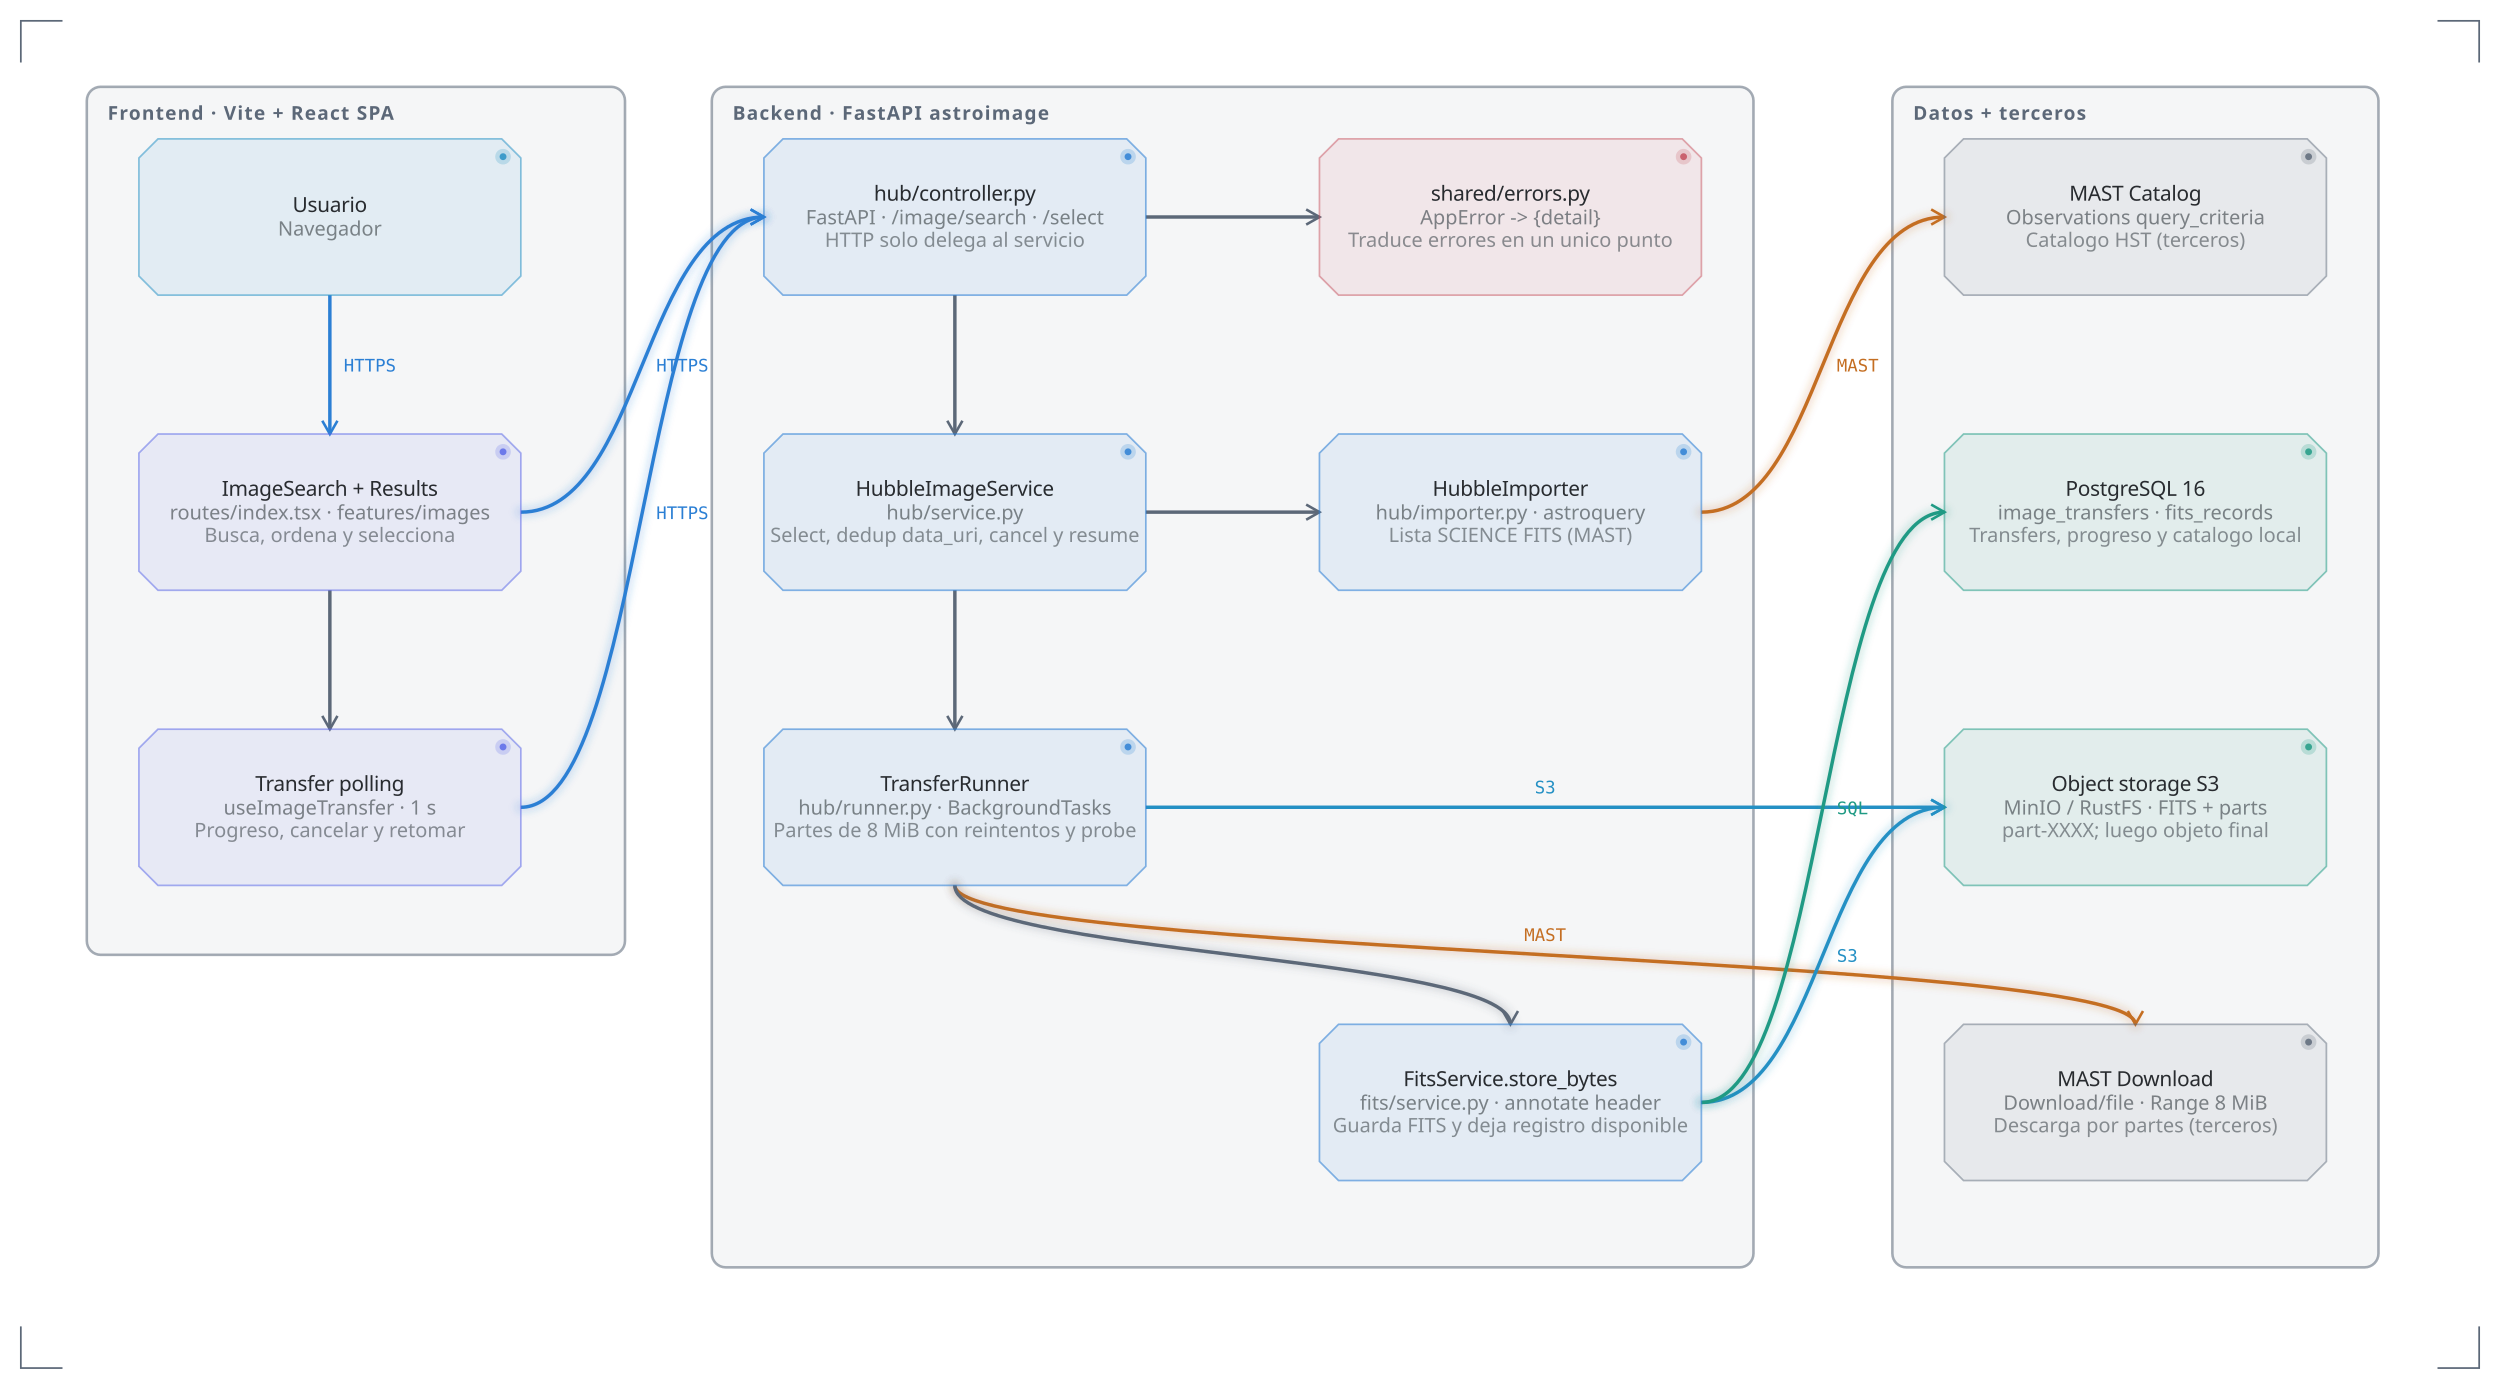
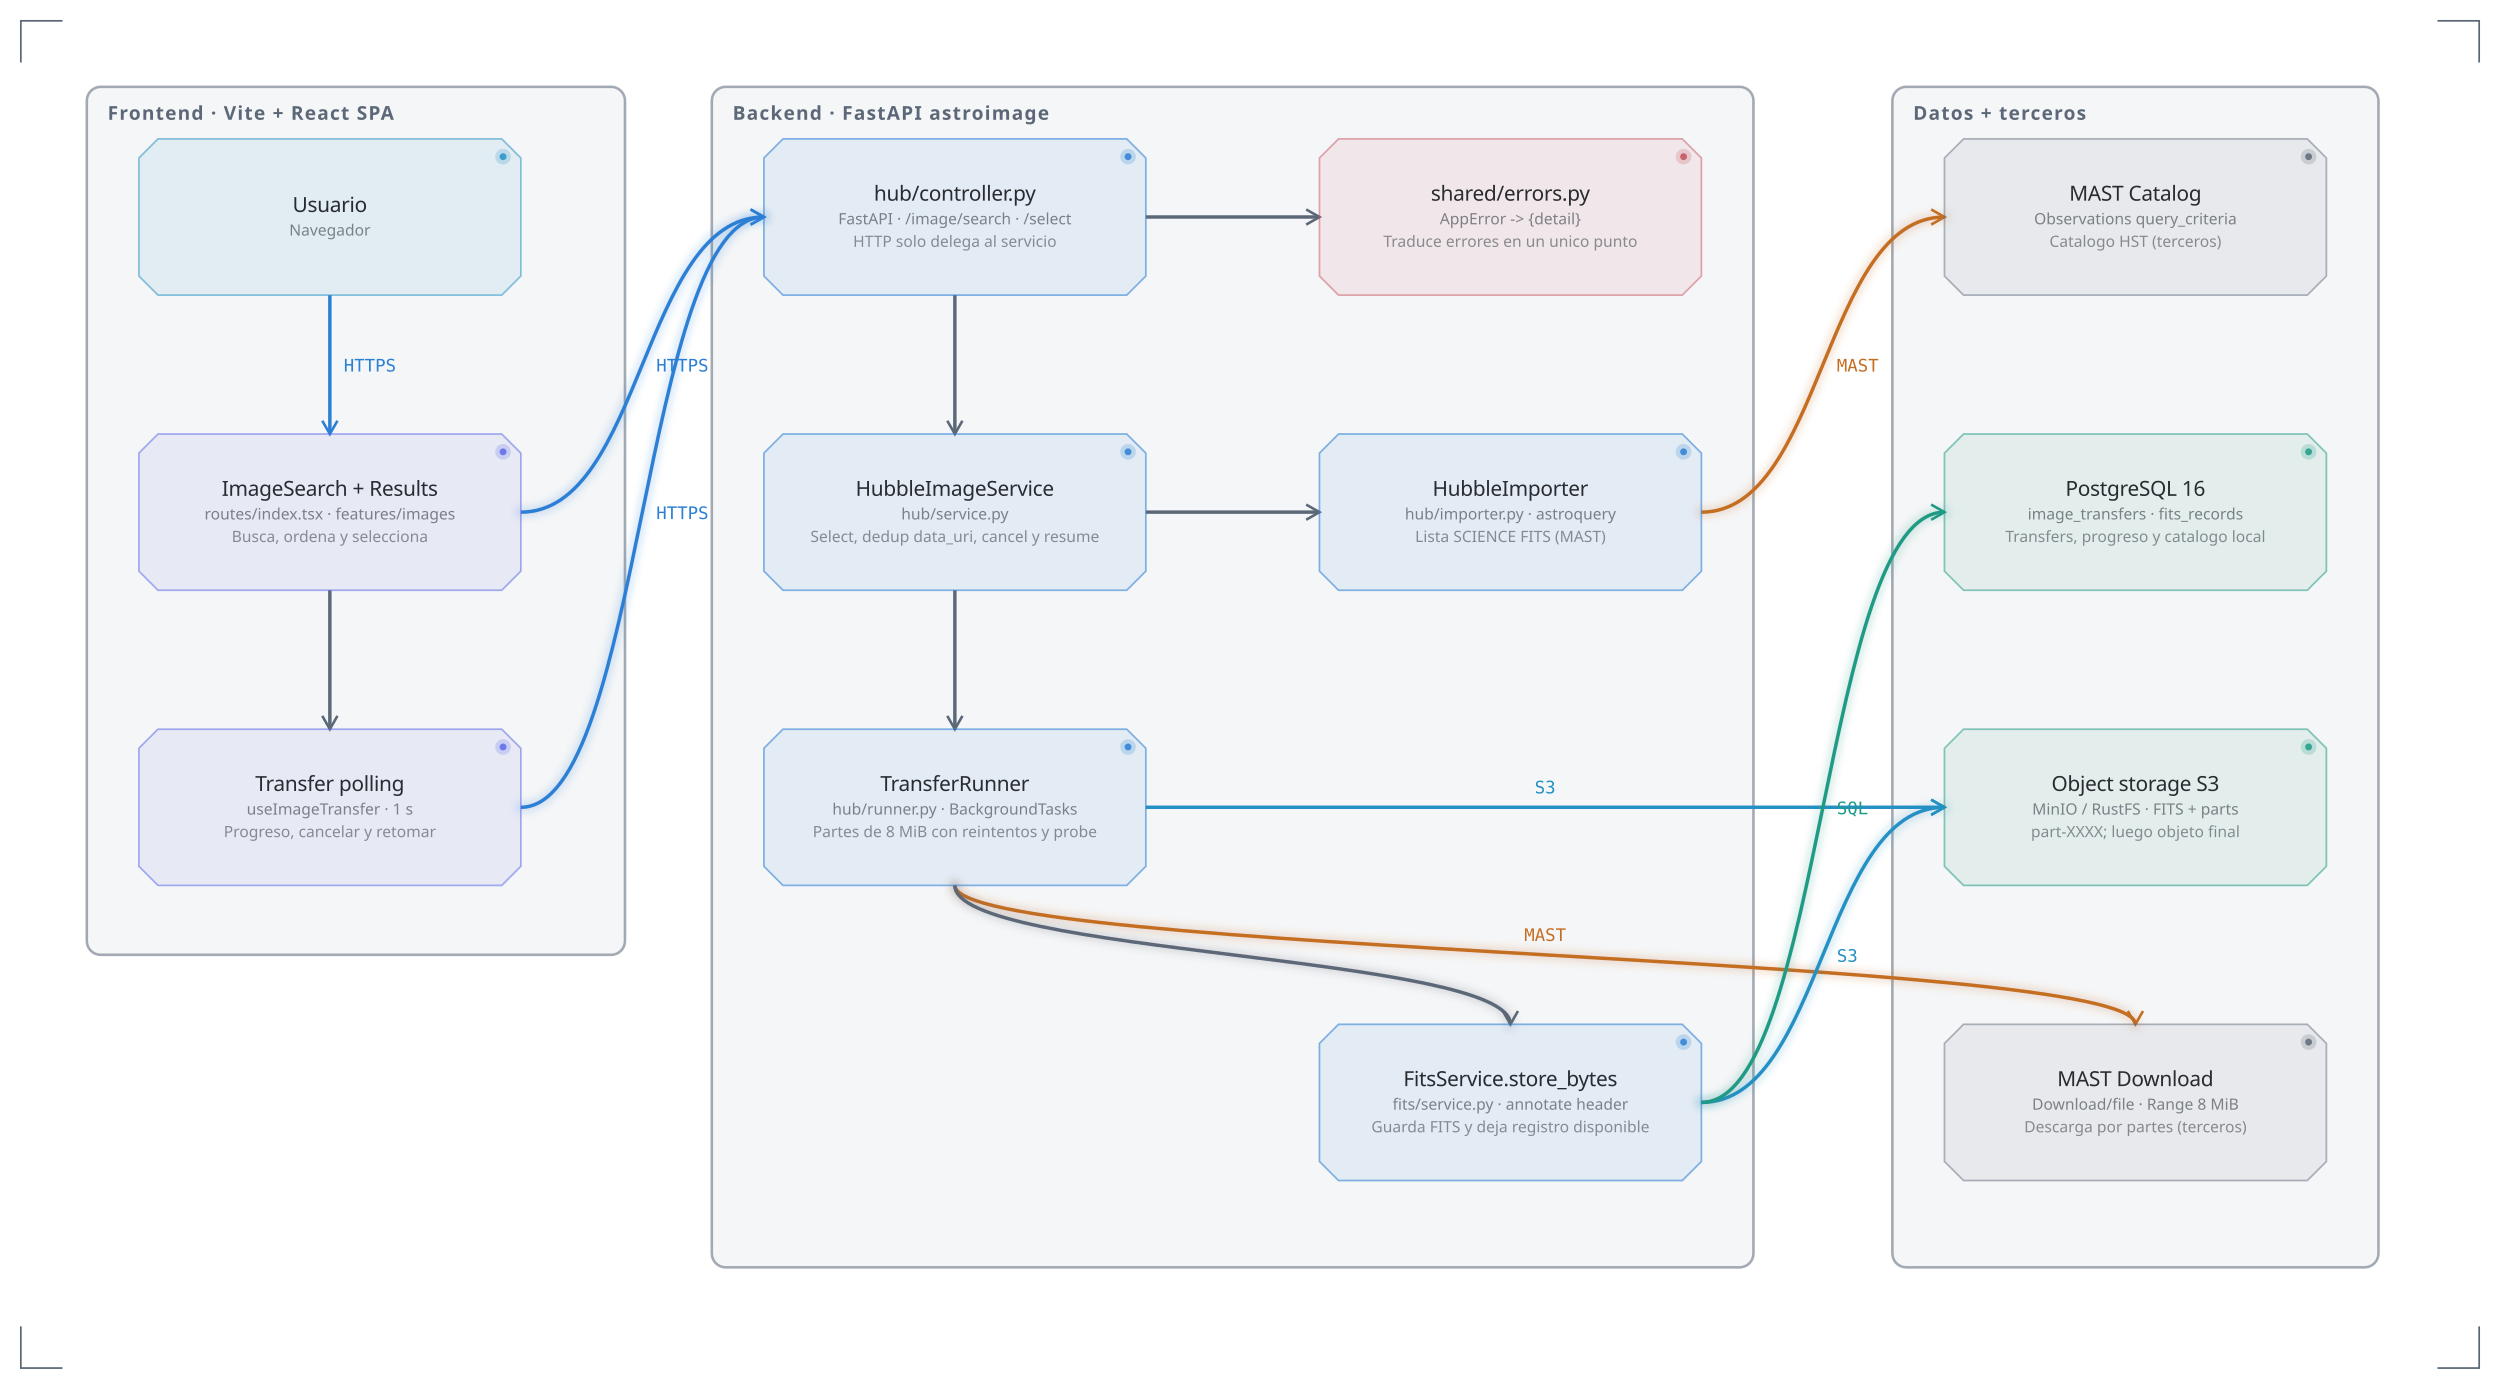
<svg xmlns="http://www.w3.org/2000/svg" width="1440" height="800" viewBox="-20 -20 1440 800">
  <defs>
    <filter id="arc-glow" x="-40%" y="-40%" width="180%" height="180%">
      <feGaussianBlur stdDeviation="2" />
    </filter>
  </defs>
  <rect x="-20" y="-20" width="1440" height="800" fill="transparent" />
  <rect x="30" y="30" width="310" height="500" rx="8" fill="#5c68780f" stroke="#5c6878" stroke-opacity="0.55" stroke-width="1.5" />
  <text x="42" y="49" fill="#5c6878" font-size="11" font-weight="600" letter-spacing="0.7" font-family="'Space Grotesk', system-ui, sans-serif">Frontend · Vite + React SPA</text>
  <rect x="390" y="30" width="600" height="680" rx="8" fill="#5c68780f" stroke="#5c6878" stroke-opacity="0.55" stroke-width="1.5" />
  <text x="402" y="49" fill="#5c6878" font-size="11" font-weight="600" letter-spacing="0.7" font-family="'Space Grotesk', system-ui, sans-serif">Backend · FastAPI astroimage</text>
  <rect x="1070" y="30" width="280" height="680" rx="8" fill="#5c68780f" stroke="#5c6878" stroke-opacity="0.55" stroke-width="1.5" />
  <text x="1082" y="49" fill="#5c6878" font-size="11" font-weight="600" letter-spacing="0.7" font-family="'Space Grotesk', system-ui, sans-serif">Datos + terceros</text>
  <path d="M 170 150 C 170 190, 170 190, 170 230" fill="none" stroke="#2b7fd4" stroke-width="6" stroke-opacity="0.18" stroke-linecap="round" filter="url(#arc-glow)" />
  <path d="M 170 150 C 170 190, 170 190, 170 230" fill="none" stroke="#2b7fd4" stroke-width="2" />
  <path d="M -7 -4 L 0 0 L -7 4" fill="none" stroke="#2b7fd4" stroke-width="1.5" stroke-linecap="square" transform="translate(170 230) rotate(90)" />
  <text x="178" y="194" text-anchor="start" fill="#2b7fd4" font-size="10" font-family="'JetBrains Mono', ui-monospace, monospace">HTTPS</text>
  <path d="M 170 320 C 170 360, 170 360, 170 400" fill="none" stroke="#5c6878" stroke-width="6" stroke-opacity="0.18" stroke-linecap="round" filter="url(#arc-glow)" />
  <path d="M 170 320 C 170 360, 170 360, 170 400" fill="none" stroke="#5c6878" stroke-width="2" />
  <path d="M -7 -4 L 0 0 L -7 4" fill="none" stroke="#5c6878" stroke-width="1.5" stroke-linecap="square" transform="translate(170 400) rotate(90)" />
  <path d="M 280 275 C 350 275, 350 105, 420 105" fill="none" stroke="#2b7fd4" stroke-width="6" stroke-opacity="0.18" stroke-linecap="round" filter="url(#arc-glow)" />
  <path d="M 280 275 C 350 275, 350 105, 420 105" fill="none" stroke="#2b7fd4" stroke-width="2" />
  <path d="M -7 -4 L 0 0 L -7 4" fill="none" stroke="#2b7fd4" stroke-width="1.5" stroke-linecap="square" transform="translate(420 105) rotate(0)" />
  <text x="358" y="194" text-anchor="start" fill="#2b7fd4" font-size="10" font-family="'JetBrains Mono', ui-monospace, monospace">HTTPS</text>
  <path d="M 280 445 C 350 445, 350 105, 420 105" fill="none" stroke="#2b7fd4" stroke-width="6" stroke-opacity="0.18" stroke-linecap="round" filter="url(#arc-glow)" />
  <path d="M 280 445 C 350 445, 350 105, 420 105" fill="none" stroke="#2b7fd4" stroke-width="2" />
  <path d="M -7 -4 L 0 0 L -7 4" fill="none" stroke="#2b7fd4" stroke-width="1.5" stroke-linecap="square" transform="translate(420 105) rotate(0)" />
  <text x="358" y="279" text-anchor="start" fill="#2b7fd4" font-size="10" font-family="'JetBrains Mono', ui-monospace, monospace">HTTPS</text>
  <path d="M 530 150 C 530 190, 530 190, 530 230" fill="none" stroke="#5c6878" stroke-width="6" stroke-opacity="0.18" stroke-linecap="round" filter="url(#arc-glow)" />
  <path d="M 530 150 C 530 190, 530 190, 530 230" fill="none" stroke="#5c6878" stroke-width="2" />
  <path d="M -7 -4 L 0 0 L -7 4" fill="none" stroke="#5c6878" stroke-width="1.5" stroke-linecap="square" transform="translate(530 230) rotate(90)" />
  <path d="M 640 105 C 690 105, 690 105, 740 105" fill="none" stroke="#5c6878" stroke-width="6" stroke-opacity="0.18" stroke-linecap="round" filter="url(#arc-glow)" />
  <path d="M 640 105 C 690 105, 690 105, 740 105" fill="none" stroke="#5c6878" stroke-width="2" />
  <path d="M -7 -4 L 0 0 L -7 4" fill="none" stroke="#5c6878" stroke-width="1.5" stroke-linecap="square" transform="translate(740 105) rotate(0)" />
  <path d="M 640 275 C 690 275, 690 275, 740 275" fill="none" stroke="#5c6878" stroke-width="6" stroke-opacity="0.18" stroke-linecap="round" filter="url(#arc-glow)" />
  <path d="M 640 275 C 690 275, 690 275, 740 275" fill="none" stroke="#5c6878" stroke-width="2" />
  <path d="M -7 -4 L 0 0 L -7 4" fill="none" stroke="#5c6878" stroke-width="1.5" stroke-linecap="square" transform="translate(740 275) rotate(0)" />
  <path d="M 530 320 C 530 360, 530 360, 530 400" fill="none" stroke="#5c6878" stroke-width="6" stroke-opacity="0.18" stroke-linecap="round" filter="url(#arc-glow)" />
  <path d="M 530 320 C 530 360, 530 360, 530 400" fill="none" stroke="#5c6878" stroke-width="2" />
  <path d="M -7 -4 L 0 0 L -7 4" fill="none" stroke="#5c6878" stroke-width="1.5" stroke-linecap="square" transform="translate(530 400) rotate(90)" />
  <path d="M 960 275 C 1030 275, 1030 105, 1100 105" fill="none" stroke="#c46e22" stroke-width="6" stroke-opacity="0.18" stroke-linecap="round" filter="url(#arc-glow)" />
  <path d="M 960 275 C 1030 275, 1030 105, 1100 105" fill="none" stroke="#c46e22" stroke-width="2" />
  <path d="M -7 -4 L 0 0 L -7 4" fill="none" stroke="#c46e22" stroke-width="1.5" stroke-linecap="square" transform="translate(1100 105) rotate(0)" />
  <text x="1038" y="194" text-anchor="start" fill="#c46e22" font-size="10" font-family="'JetBrains Mono', ui-monospace, monospace">MAST</text>
  <path d="M 530 490 C 530 530, 1210 530, 1210 570" fill="none" stroke="#c46e22" stroke-width="6" stroke-opacity="0.18" stroke-linecap="round" filter="url(#arc-glow)" />
  <path d="M 530 490 C 530 530, 1210 530, 1210 570" fill="none" stroke="#c46e22" stroke-width="2" />
  <path d="M -7 -4 L 0 0 L -7 4" fill="none" stroke="#c46e22" stroke-width="1.5" stroke-linecap="square" transform="translate(1210 570) rotate(90)" />
  <text x="870" y="522" text-anchor="middle" fill="#c46e22" font-size="10" font-family="'JetBrains Mono', ui-monospace, monospace">MAST</text>
  <path d="M 640 445 C 870 445, 870 445, 1100 445" fill="none" stroke="#2490c4" stroke-width="6" stroke-opacity="0.18" stroke-linecap="round" filter="url(#arc-glow)" />
  <path d="M 640 445 C 870 445, 870 445, 1100 445" fill="none" stroke="#2490c4" stroke-width="2" />
  <path d="M -7 -4 L 0 0 L -7 4" fill="none" stroke="#2490c4" stroke-width="1.5" stroke-linecap="square" transform="translate(1100 445) rotate(0)" />
  <text x="870" y="437" text-anchor="middle" fill="#2490c4" font-size="10" font-family="'JetBrains Mono', ui-monospace, monospace">S3</text>
  <path d="M 530 490 C 530 530, 850 530, 850 570" fill="none" stroke="#5c6878" stroke-width="6" stroke-opacity="0.18" stroke-linecap="round" filter="url(#arc-glow)" />
  <path d="M 530 490 C 530 530, 850 530, 850 570" fill="none" stroke="#5c6878" stroke-width="2" />
  <path d="M -7 -4 L 0 0 L -7 4" fill="none" stroke="#5c6878" stroke-width="1.5" stroke-linecap="square" transform="translate(850 570) rotate(90)" />
  <path d="M 960 615 C 1030 615, 1030 445, 1100 445" fill="none" stroke="#2490c4" stroke-width="6" stroke-opacity="0.18" stroke-linecap="round" filter="url(#arc-glow)" />
  <path d="M 960 615 C 1030 615, 1030 445, 1100 445" fill="none" stroke="#2490c4" stroke-width="2" />
  <path d="M -7 -4 L 0 0 L -7 4" fill="none" stroke="#2490c4" stroke-width="1.5" stroke-linecap="square" transform="translate(1100 445) rotate(0)" />
  <text x="1038" y="534" text-anchor="start" fill="#2490c4" font-size="10" font-family="'JetBrains Mono', ui-monospace, monospace">S3</text>
  <path d="M 960 615 C 1030 615, 1030 275, 1100 275" fill="none" stroke="#1f9a84" stroke-width="6" stroke-opacity="0.18" stroke-linecap="round" filter="url(#arc-glow)" />
  <path d="M 960 615 C 1030 615, 1030 275, 1100 275" fill="none" stroke="#1f9a84" stroke-width="2" />
  <path d="M -7 -4 L 0 0 L -7 4" fill="none" stroke="#1f9a84" stroke-width="1.5" stroke-linecap="square" transform="translate(1100 275) rotate(0)" />
  <text x="1038" y="449" text-anchor="start" fill="#1f9a84" font-size="10" font-family="'JetBrains Mono', ui-monospace, monospace">SQL</text>
  <g opacity="0.88">
    <path d="M 11 0 L 209 0 L 220 11 L 220 79 L 209 90 L 11 90 L 0 79 L 0 11 Z" transform="translate(60 60)" fill="#2490c41a" stroke="#2490c4" stroke-width="1" stroke-opacity="0.6" />
    <defs>
      <clipPath id="clip-user">
        <path d="M 11 0 L 209 0 L 220 11 L 220 79 L 209 90 L 11 90 L 0 79 L 0 11 Z" />
      </clipPath>
    </defs>
    <g transform="translate(60 60)" clip-path="url(#clip-user)">
      <circle cx="209.75" cy="10.25" r="4.5" fill="#2490c4" opacity="0.25" />
      <circle cx="209.75" cy="10.25" r="2" fill="#2490c4" />
    </g>
    <g transform="translate(60 60)" clip-path="url(#clip-user)">
      <text x="110" y="42.1" text-anchor="middle" fill="#0c1014" font-size="12" font-weight="500" font-family="'Space Grotesk', system-ui, sans-serif" letter-spacing="-0.165">Usuario</text>
-       <text x="110" y="55.7" text-anchor="middle" fill="#3a4248" opacity="0.72" font-size="11.5" font-family="'Space Grotesk', system-ui, sans-serif">Navegador</text>
+       <text x="110" y="55.7" text-anchor="middle" fill="#3a4248" opacity="0.72" font-size="9" font-family="'Space Grotesk', system-ui, sans-serif">Navegador</text>
    </g>
  </g>
  <g opacity="0.88">
    <path d="M 11 0 L 209 0 L 220 11 L 220 79 L 209 90 L 11 90 L 0 79 L 0 11 Z" transform="translate(60 230)" fill="#5a68e81a" stroke="#5a68e8" stroke-width="1" stroke-opacity="0.6" />
    <defs>
      <clipPath id="clip-spa_search">
        <path d="M 11 0 L 209 0 L 220 11 L 220 79 L 209 90 L 11 90 L 0 79 L 0 11 Z" />
      </clipPath>
    </defs>
    <g transform="translate(60 230)" clip-path="url(#clip-spa_search)">
      <circle cx="209.75" cy="10.25" r="4.5" fill="#5a68e8" opacity="0.25" />
      <circle cx="209.75" cy="10.25" r="2" fill="#5a68e8" />
    </g>
    <g transform="translate(60 230)" clip-path="url(#clip-spa_search)">
      <text x="110" y="35.6" text-anchor="middle" fill="#0c1014" font-size="12" font-weight="500" font-family="'Space Grotesk', system-ui, sans-serif" letter-spacing="-0.165">ImageSearch + Results</text>
-       <text x="110" y="49.2" text-anchor="middle" fill="#3a4248" opacity="0.72" font-size="11.5" font-family="'Space Grotesk', system-ui, sans-serif">routes/index.tsx · features/images</text>
-       <text x="110" y="62.2" text-anchor="middle" fill="#3a4248" opacity="0.65" font-size="11.5" font-family="'Space Grotesk', system-ui, sans-serif">Busca, ordena y selecciona</text>
+       <text x="110" y="49.2" text-anchor="middle" fill="#3a4248" opacity="0.72" font-size="9" font-family="'Space Grotesk', system-ui, sans-serif">routes/index.tsx · features/images</text>
+       <text x="110" y="62.2" text-anchor="middle" fill="#3a4248" opacity="0.65" font-size="9" font-family="'Space Grotesk', system-ui, sans-serif">Busca, ordena y selecciona</text>
    </g>
  </g>
  <g opacity="0.88">
    <path d="M 11 0 L 209 0 L 220 11 L 220 79 L 209 90 L 11 90 L 0 79 L 0 11 Z" transform="translate(60 400)" fill="#5a68e81a" stroke="#5a68e8" stroke-width="1" stroke-opacity="0.6" />
    <defs>
      <clipPath id="clip-transfer_poll">
        <path d="M 11 0 L 209 0 L 220 11 L 220 79 L 209 90 L 11 90 L 0 79 L 0 11 Z" />
      </clipPath>
    </defs>
    <g transform="translate(60 400)" clip-path="url(#clip-transfer_poll)">
      <circle cx="209.75" cy="10.25" r="4.5" fill="#5a68e8" opacity="0.25" />
      <circle cx="209.75" cy="10.25" r="2" fill="#5a68e8" />
    </g>
    <g transform="translate(60 400)" clip-path="url(#clip-transfer_poll)">
      <text x="110" y="35.6" text-anchor="middle" fill="#0c1014" font-size="12" font-weight="500" font-family="'Space Grotesk', system-ui, sans-serif" letter-spacing="-0.165">Transfer polling</text>
-       <text x="110" y="49.2" text-anchor="middle" fill="#3a4248" opacity="0.72" font-size="11.5" font-family="'Space Grotesk', system-ui, sans-serif">useImageTransfer · 1 s</text>
-       <text x="110" y="62.2" text-anchor="middle" fill="#3a4248" opacity="0.65" font-size="11.5" font-family="'Space Grotesk', system-ui, sans-serif">Progreso, cancelar y retomar</text>
+       <text x="110" y="49.2" text-anchor="middle" fill="#3a4248" opacity="0.72" font-size="9" font-family="'Space Grotesk', system-ui, sans-serif">useImageTransfer · 1 s</text>
+       <text x="110" y="62.2" text-anchor="middle" fill="#3a4248" opacity="0.65" font-size="9" font-family="'Space Grotesk', system-ui, sans-serif">Progreso, cancelar y retomar</text>
    </g>
  </g>
  <g opacity="0.88">
    <path d="M 11 0 L 209 0 L 220 11 L 220 79 L 209 90 L 11 90 L 0 79 L 0 11 Z" transform="translate(420 60)" fill="#2b7fd41a" stroke="#2b7fd4" stroke-width="1" stroke-opacity="0.65" />
    <defs>
      <clipPath id="clip-hub_controller">
        <path d="M 11 0 L 209 0 L 220 11 L 220 79 L 209 90 L 11 90 L 0 79 L 0 11 Z" />
      </clipPath>
    </defs>
    <g transform="translate(420 60)" clip-path="url(#clip-hub_controller)">
      <circle cx="209.75" cy="10.25" r="4.5" fill="#2b7fd4" opacity="0.25" />
      <circle cx="209.75" cy="10.25" r="2" fill="#2b7fd4" />
    </g>
    <g transform="translate(420 60)" clip-path="url(#clip-hub_controller)">
      <text x="110" y="35.6" text-anchor="middle" fill="#0c1014" font-size="12" font-weight="500" font-family="'Space Grotesk', system-ui, sans-serif" letter-spacing="-0.165">hub/controller.py</text>
-       <text x="110" y="49.2" text-anchor="middle" fill="#3a4248" opacity="0.72" font-size="11.5" font-family="'Space Grotesk', system-ui, sans-serif">FastAPI · /image/search · /select</text>
-       <text x="110" y="62.2" text-anchor="middle" fill="#3a4248" opacity="0.65" font-size="11.5" font-family="'Space Grotesk', system-ui, sans-serif">HTTP solo delega al servicio</text>
+       <text x="110" y="49.2" text-anchor="middle" fill="#3a4248" opacity="0.72" font-size="9" font-family="'Space Grotesk', system-ui, sans-serif">FastAPI · /image/search · /select</text>
+       <text x="110" y="62.2" text-anchor="middle" fill="#3a4248" opacity="0.65" font-size="9" font-family="'Space Grotesk', system-ui, sans-serif">HTTP solo delega al servicio</text>
    </g>
  </g>
  <g opacity="0.88">
    <path d="M 11 0 L 209 0 L 220 11 L 220 79 L 209 90 L 11 90 L 0 79 L 0 11 Z" transform="translate(740 60)" fill="#c44e5c1a" stroke="#c44e5c" stroke-width="1" stroke-opacity="0.55" />
    <defs>
      <clipPath id="clip-error_handler">
        <path d="M 11 0 L 209 0 L 220 11 L 220 79 L 209 90 L 11 90 L 0 79 L 0 11 Z" />
      </clipPath>
    </defs>
    <g transform="translate(740 60)" clip-path="url(#clip-error_handler)">
      <circle cx="209.75" cy="10.25" r="4.5" fill="#c44e5c" opacity="0.25" />
      <circle cx="209.75" cy="10.25" r="2" fill="#c44e5c" />
    </g>
    <g transform="translate(740 60)" clip-path="url(#clip-error_handler)">
      <text x="110" y="35.6" text-anchor="middle" fill="#0c1014" font-size="12" font-weight="500" font-family="'Space Grotesk', system-ui, sans-serif" letter-spacing="-0.165">shared/errors.py</text>
-       <text x="110" y="49.2" text-anchor="middle" fill="#3a4248" opacity="0.72" font-size="11.5" font-family="'Space Grotesk', system-ui, sans-serif">AppError -&gt; {detail}</text>
-       <text x="110" y="62.2" text-anchor="middle" fill="#3a4248" opacity="0.65" font-size="11.5" font-family="'Space Grotesk', system-ui, sans-serif">Traduce errores en un unico punto</text>
+       <text x="110" y="49.2" text-anchor="middle" fill="#3a4248" opacity="0.72" font-size="9" font-family="'Space Grotesk', system-ui, sans-serif">AppError -&gt; {detail}</text>
+       <text x="110" y="62.2" text-anchor="middle" fill="#3a4248" opacity="0.65" font-size="9" font-family="'Space Grotesk', system-ui, sans-serif">Traduce errores en un unico punto</text>
    </g>
  </g>
  <g opacity="0.88">
    <path d="M 11 0 L 209 0 L 220 11 L 220 79 L 209 90 L 11 90 L 0 79 L 0 11 Z" transform="translate(420 230)" fill="#2b7fd41a" stroke="#2b7fd4" stroke-width="1" stroke-opacity="0.65" />
    <defs>
      <clipPath id="clip-hub_service">
        <path d="M 11 0 L 209 0 L 220 11 L 220 79 L 209 90 L 11 90 L 0 79 L 0 11 Z" />
      </clipPath>
    </defs>
    <g transform="translate(420 230)" clip-path="url(#clip-hub_service)">
      <circle cx="209.75" cy="10.25" r="4.5" fill="#2b7fd4" opacity="0.25" />
      <circle cx="209.75" cy="10.25" r="2" fill="#2b7fd4" />
    </g>
    <g transform="translate(420 230)" clip-path="url(#clip-hub_service)">
      <text x="110" y="35.6" text-anchor="middle" fill="#0c1014" font-size="12" font-weight="500" font-family="'Space Grotesk', system-ui, sans-serif" letter-spacing="-0.165">HubbleImageService</text>
-       <text x="110" y="49.2" text-anchor="middle" fill="#3a4248" opacity="0.72" font-size="11.5" font-family="'Space Grotesk', system-ui, sans-serif">hub/service.py</text>
-       <text x="110" y="62.2" text-anchor="middle" fill="#3a4248" opacity="0.65" font-size="11.5" font-family="'Space Grotesk', system-ui, sans-serif">Select, dedup data_uri, cancel y resume</text>
+       <text x="110" y="49.2" text-anchor="middle" fill="#3a4248" opacity="0.72" font-size="9" font-family="'Space Grotesk', system-ui, sans-serif">hub/service.py</text>
+       <text x="110" y="62.2" text-anchor="middle" fill="#3a4248" opacity="0.65" font-size="9" font-family="'Space Grotesk', system-ui, sans-serif">Select, dedup data_uri, cancel y resume</text>
    </g>
  </g>
  <g opacity="0.88">
    <path d="M 11 0 L 209 0 L 220 11 L 220 79 L 209 90 L 11 90 L 0 79 L 0 11 Z" transform="translate(740 230)" fill="#2b7fd41a" stroke="#2b7fd4" stroke-width="1" stroke-opacity="0.65" />
    <defs>
      <clipPath id="clip-hub_importer">
        <path d="M 11 0 L 209 0 L 220 11 L 220 79 L 209 90 L 11 90 L 0 79 L 0 11 Z" />
      </clipPath>
    </defs>
    <g transform="translate(740 230)" clip-path="url(#clip-hub_importer)">
      <circle cx="209.75" cy="10.25" r="4.5" fill="#2b7fd4" opacity="0.25" />
      <circle cx="209.75" cy="10.25" r="2" fill="#2b7fd4" />
    </g>
    <g transform="translate(740 230)" clip-path="url(#clip-hub_importer)">
      <text x="110" y="35.6" text-anchor="middle" fill="#0c1014" font-size="12" font-weight="500" font-family="'Space Grotesk', system-ui, sans-serif" letter-spacing="-0.165">HubbleImporter</text>
-       <text x="110" y="49.2" text-anchor="middle" fill="#3a4248" opacity="0.72" font-size="11.5" font-family="'Space Grotesk', system-ui, sans-serif">hub/importer.py · astroquery</text>
-       <text x="110" y="62.2" text-anchor="middle" fill="#3a4248" opacity="0.65" font-size="11.5" font-family="'Space Grotesk', system-ui, sans-serif">Lista SCIENCE FITS (MAST)</text>
+       <text x="110" y="49.2" text-anchor="middle" fill="#3a4248" opacity="0.72" font-size="9" font-family="'Space Grotesk', system-ui, sans-serif">hub/importer.py · astroquery</text>
+       <text x="110" y="62.2" text-anchor="middle" fill="#3a4248" opacity="0.65" font-size="9" font-family="'Space Grotesk', system-ui, sans-serif">Lista SCIENCE FITS (MAST)</text>
    </g>
  </g>
  <g opacity="0.88">
    <path d="M 11 0 L 209 0 L 220 11 L 220 79 L 209 90 L 11 90 L 0 79 L 0 11 Z" transform="translate(420 400)" fill="#2b7fd41a" stroke="#2b7fd4" stroke-width="1" stroke-opacity="0.65" />
    <defs>
      <clipPath id="clip-transfer_runner">
        <path d="M 11 0 L 209 0 L 220 11 L 220 79 L 209 90 L 11 90 L 0 79 L 0 11 Z" />
      </clipPath>
    </defs>
    <g transform="translate(420 400)" clip-path="url(#clip-transfer_runner)">
      <circle cx="209.75" cy="10.25" r="4.5" fill="#2b7fd4" opacity="0.25" />
      <circle cx="209.75" cy="10.25" r="2" fill="#2b7fd4" />
    </g>
    <g transform="translate(420 400)" clip-path="url(#clip-transfer_runner)">
      <text x="110" y="35.6" text-anchor="middle" fill="#0c1014" font-size="12" font-weight="500" font-family="'Space Grotesk', system-ui, sans-serif" letter-spacing="-0.165">TransferRunner</text>
-       <text x="110" y="49.2" text-anchor="middle" fill="#3a4248" opacity="0.72" font-size="11.5" font-family="'Space Grotesk', system-ui, sans-serif">hub/runner.py · BackgroundTasks</text>
-       <text x="110" y="62.2" text-anchor="middle" fill="#3a4248" opacity="0.65" font-size="11.5" font-family="'Space Grotesk', system-ui, sans-serif">Partes de 8 MiB con reintentos y probe</text>
+       <text x="110" y="49.2" text-anchor="middle" fill="#3a4248" opacity="0.72" font-size="9" font-family="'Space Grotesk', system-ui, sans-serif">hub/runner.py · BackgroundTasks</text>
+       <text x="110" y="62.2" text-anchor="middle" fill="#3a4248" opacity="0.65" font-size="9" font-family="'Space Grotesk', system-ui, sans-serif">Partes de 8 MiB con reintentos y probe</text>
    </g>
  </g>
  <g opacity="0.88">
    <path d="M 11 0 L 209 0 L 220 11 L 220 79 L 209 90 L 11 90 L 0 79 L 0 11 Z" transform="translate(740 570)" fill="#2b7fd41a" stroke="#2b7fd4" stroke-width="1" stroke-opacity="0.65" />
    <defs>
      <clipPath id="clip-fits_service">
        <path d="M 11 0 L 209 0 L 220 11 L 220 79 L 209 90 L 11 90 L 0 79 L 0 11 Z" />
      </clipPath>
    </defs>
    <g transform="translate(740 570)" clip-path="url(#clip-fits_service)">
      <circle cx="209.75" cy="10.25" r="4.5" fill="#2b7fd4" opacity="0.25" />
      <circle cx="209.75" cy="10.25" r="2" fill="#2b7fd4" />
    </g>
    <g transform="translate(740 570)" clip-path="url(#clip-fits_service)">
      <text x="110" y="35.6" text-anchor="middle" fill="#0c1014" font-size="12" font-weight="500" font-family="'Space Grotesk', system-ui, sans-serif" letter-spacing="-0.165">FitsService.store_bytes</text>
-       <text x="110" y="49.2" text-anchor="middle" fill="#3a4248" opacity="0.72" font-size="11.5" font-family="'Space Grotesk', system-ui, sans-serif">fits/service.py · annotate header</text>
-       <text x="110" y="62.2" text-anchor="middle" fill="#3a4248" opacity="0.65" font-size="11.5" font-family="'Space Grotesk', system-ui, sans-serif">Guarda FITS y deja registro disponible</text>
+       <text x="110" y="49.2" text-anchor="middle" fill="#3a4248" opacity="0.72" font-size="9" font-family="'Space Grotesk', system-ui, sans-serif">fits/service.py · annotate header</text>
+       <text x="110" y="62.2" text-anchor="middle" fill="#3a4248" opacity="0.65" font-size="9" font-family="'Space Grotesk', system-ui, sans-serif">Guarda FITS y deja registro disponible</text>
    </g>
  </g>
  <g opacity="0.88">
    <path d="M 11 0 L 209 0 L 220 11 L 220 79 L 209 90 L 11 90 L 0 79 L 0 11 Z" transform="translate(1100 60)" fill="#5c68781a" stroke="#5c6878" stroke-width="1" stroke-opacity="0.55" />
    <defs>
      <clipPath id="clip-mast_catalog">
        <path d="M 11 0 L 209 0 L 220 11 L 220 79 L 209 90 L 11 90 L 0 79 L 0 11 Z" />
      </clipPath>
    </defs>
    <g transform="translate(1100 60)" clip-path="url(#clip-mast_catalog)">
      <circle cx="209.75" cy="10.25" r="4.5" fill="#5c6878" opacity="0.25" />
      <circle cx="209.75" cy="10.25" r="2" fill="#5c6878" />
    </g>
    <g transform="translate(1100 60)" clip-path="url(#clip-mast_catalog)">
      <text x="110" y="35.6" text-anchor="middle" fill="#0c1014" font-size="12" font-weight="500" font-family="'Space Grotesk', system-ui, sans-serif" letter-spacing="-0.165">MAST Catalog</text>
-       <text x="110" y="49.2" text-anchor="middle" fill="#3a4248" opacity="0.72" font-size="11.5" font-family="'Space Grotesk', system-ui, sans-serif">Observations query_criteria</text>
-       <text x="110" y="62.2" text-anchor="middle" fill="#3a4248" opacity="0.65" font-size="11.5" font-family="'Space Grotesk', system-ui, sans-serif">Catalogo HST (terceros)</text>
+       <text x="110" y="49.2" text-anchor="middle" fill="#3a4248" opacity="0.72" font-size="9" font-family="'Space Grotesk', system-ui, sans-serif">Observations query_criteria</text>
+       <text x="110" y="62.2" text-anchor="middle" fill="#3a4248" opacity="0.65" font-size="9" font-family="'Space Grotesk', system-ui, sans-serif">Catalogo HST (terceros)</text>
    </g>
  </g>
  <g opacity="0.88">
    <path d="M 11 0 L 209 0 L 220 11 L 220 79 L 209 90 L 11 90 L 0 79 L 0 11 Z" transform="translate(1100 230)" fill="#1f9a841a" stroke="#1f9a84" stroke-width="1" stroke-opacity="0.6" />
    <defs>
      <clipPath id="clip-postgres">
        <path d="M 11 0 L 209 0 L 220 11 L 220 79 L 209 90 L 11 90 L 0 79 L 0 11 Z" />
      </clipPath>
    </defs>
    <g transform="translate(1100 230)" clip-path="url(#clip-postgres)">
      <circle cx="209.75" cy="10.25" r="4.5" fill="#1f9a84" opacity="0.25" />
      <circle cx="209.75" cy="10.25" r="2" fill="#1f9a84" />
    </g>
    <g transform="translate(1100 230)" clip-path="url(#clip-postgres)">
      <text x="110" y="35.6" text-anchor="middle" fill="#0c1014" font-size="12" font-weight="500" font-family="'Space Grotesk', system-ui, sans-serif" letter-spacing="-0.165">PostgreSQL 16</text>
-       <text x="110" y="49.2" text-anchor="middle" fill="#3a4248" opacity="0.72" font-size="11.5" font-family="'Space Grotesk', system-ui, sans-serif">image_transfers · fits_records</text>
-       <text x="110" y="62.2" text-anchor="middle" fill="#3a4248" opacity="0.65" font-size="11.5" font-family="'Space Grotesk', system-ui, sans-serif">Transfers, progreso y catalogo local</text>
+       <text x="110" y="49.2" text-anchor="middle" fill="#3a4248" opacity="0.72" font-size="9" font-family="'Space Grotesk', system-ui, sans-serif">image_transfers · fits_records</text>
+       <text x="110" y="62.2" text-anchor="middle" fill="#3a4248" opacity="0.65" font-size="9" font-family="'Space Grotesk', system-ui, sans-serif">Transfers, progreso y catalogo local</text>
    </g>
  </g>
  <g opacity="0.88">
    <path d="M 11 0 L 209 0 L 220 11 L 220 79 L 209 90 L 11 90 L 0 79 L 0 11 Z" transform="translate(1100 400)" fill="#1f9a841a" stroke="#1f9a84" stroke-width="1" stroke-opacity="0.6" />
    <defs>
      <clipPath id="clip-object_storage">
        <path d="M 11 0 L 209 0 L 220 11 L 220 79 L 209 90 L 11 90 L 0 79 L 0 11 Z" />
      </clipPath>
    </defs>
    <g transform="translate(1100 400)" clip-path="url(#clip-object_storage)">
      <circle cx="209.75" cy="10.25" r="4.5" fill="#1f9a84" opacity="0.25" />
      <circle cx="209.75" cy="10.25" r="2" fill="#1f9a84" />
    </g>
    <g transform="translate(1100 400)" clip-path="url(#clip-object_storage)">
      <text x="110" y="35.6" text-anchor="middle" fill="#0c1014" font-size="12" font-weight="500" font-family="'Space Grotesk', system-ui, sans-serif" letter-spacing="-0.165">Object storage S3</text>
-       <text x="110" y="49.2" text-anchor="middle" fill="#3a4248" opacity="0.72" font-size="11.5" font-family="'Space Grotesk', system-ui, sans-serif">MinIO / RustFS · FITS + parts</text>
-       <text x="110" y="62.2" text-anchor="middle" fill="#3a4248" opacity="0.65" font-size="11.5" font-family="'Space Grotesk', system-ui, sans-serif">part-XXXX; luego objeto final</text>
+       <text x="110" y="49.2" text-anchor="middle" fill="#3a4248" opacity="0.72" font-size="9" font-family="'Space Grotesk', system-ui, sans-serif">MinIO / RustFS · FITS + parts</text>
+       <text x="110" y="62.2" text-anchor="middle" fill="#3a4248" opacity="0.65" font-size="9" font-family="'Space Grotesk', system-ui, sans-serif">part-XXXX; luego objeto final</text>
    </g>
  </g>
  <g opacity="0.88">
    <path d="M 11 0 L 209 0 L 220 11 L 220 79 L 209 90 L 11 90 L 0 79 L 0 11 Z" transform="translate(1100 570)" fill="#5c68781a" stroke="#5c6878" stroke-width="1" stroke-opacity="0.55" />
    <defs>
      <clipPath id="clip-mast_download">
        <path d="M 11 0 L 209 0 L 220 11 L 220 79 L 209 90 L 11 90 L 0 79 L 0 11 Z" />
      </clipPath>
    </defs>
    <g transform="translate(1100 570)" clip-path="url(#clip-mast_download)">
      <circle cx="209.75" cy="10.25" r="4.5" fill="#5c6878" opacity="0.25" />
      <circle cx="209.75" cy="10.25" r="2" fill="#5c6878" />
    </g>
    <g transform="translate(1100 570)" clip-path="url(#clip-mast_download)">
      <text x="110" y="35.6" text-anchor="middle" fill="#0c1014" font-size="12" font-weight="500" font-family="'Space Grotesk', system-ui, sans-serif" letter-spacing="-0.165">MAST Download</text>
-       <text x="110" y="49.2" text-anchor="middle" fill="#3a4248" opacity="0.72" font-size="11.5" font-family="'Space Grotesk', system-ui, sans-serif">Download/file · Range 8 MiB</text>
-       <text x="110" y="62.2" text-anchor="middle" fill="#3a4248" opacity="0.65" font-size="11.5" font-family="'Space Grotesk', system-ui, sans-serif">Descarga por partes (terceros)</text>
+       <text x="110" y="49.2" text-anchor="middle" fill="#3a4248" opacity="0.72" font-size="9" font-family="'Space Grotesk', system-ui, sans-serif">Download/file · Range 8 MiB</text>
+       <text x="110" y="62.2" text-anchor="middle" fill="#3a4248" opacity="0.65" font-size="9" font-family="'Space Grotesk', system-ui, sans-serif">Descarga por partes (terceros)</text>
    </g>
  </g>
  <path d="M -8 16 V -8 H 16 M 1384 -8 H 1408 V 16 M 1408 744 V 768 H 1384 M 16 768 H -8 V 744" stroke="#5c6878" stroke-width="1" fill="none" />
</svg>
